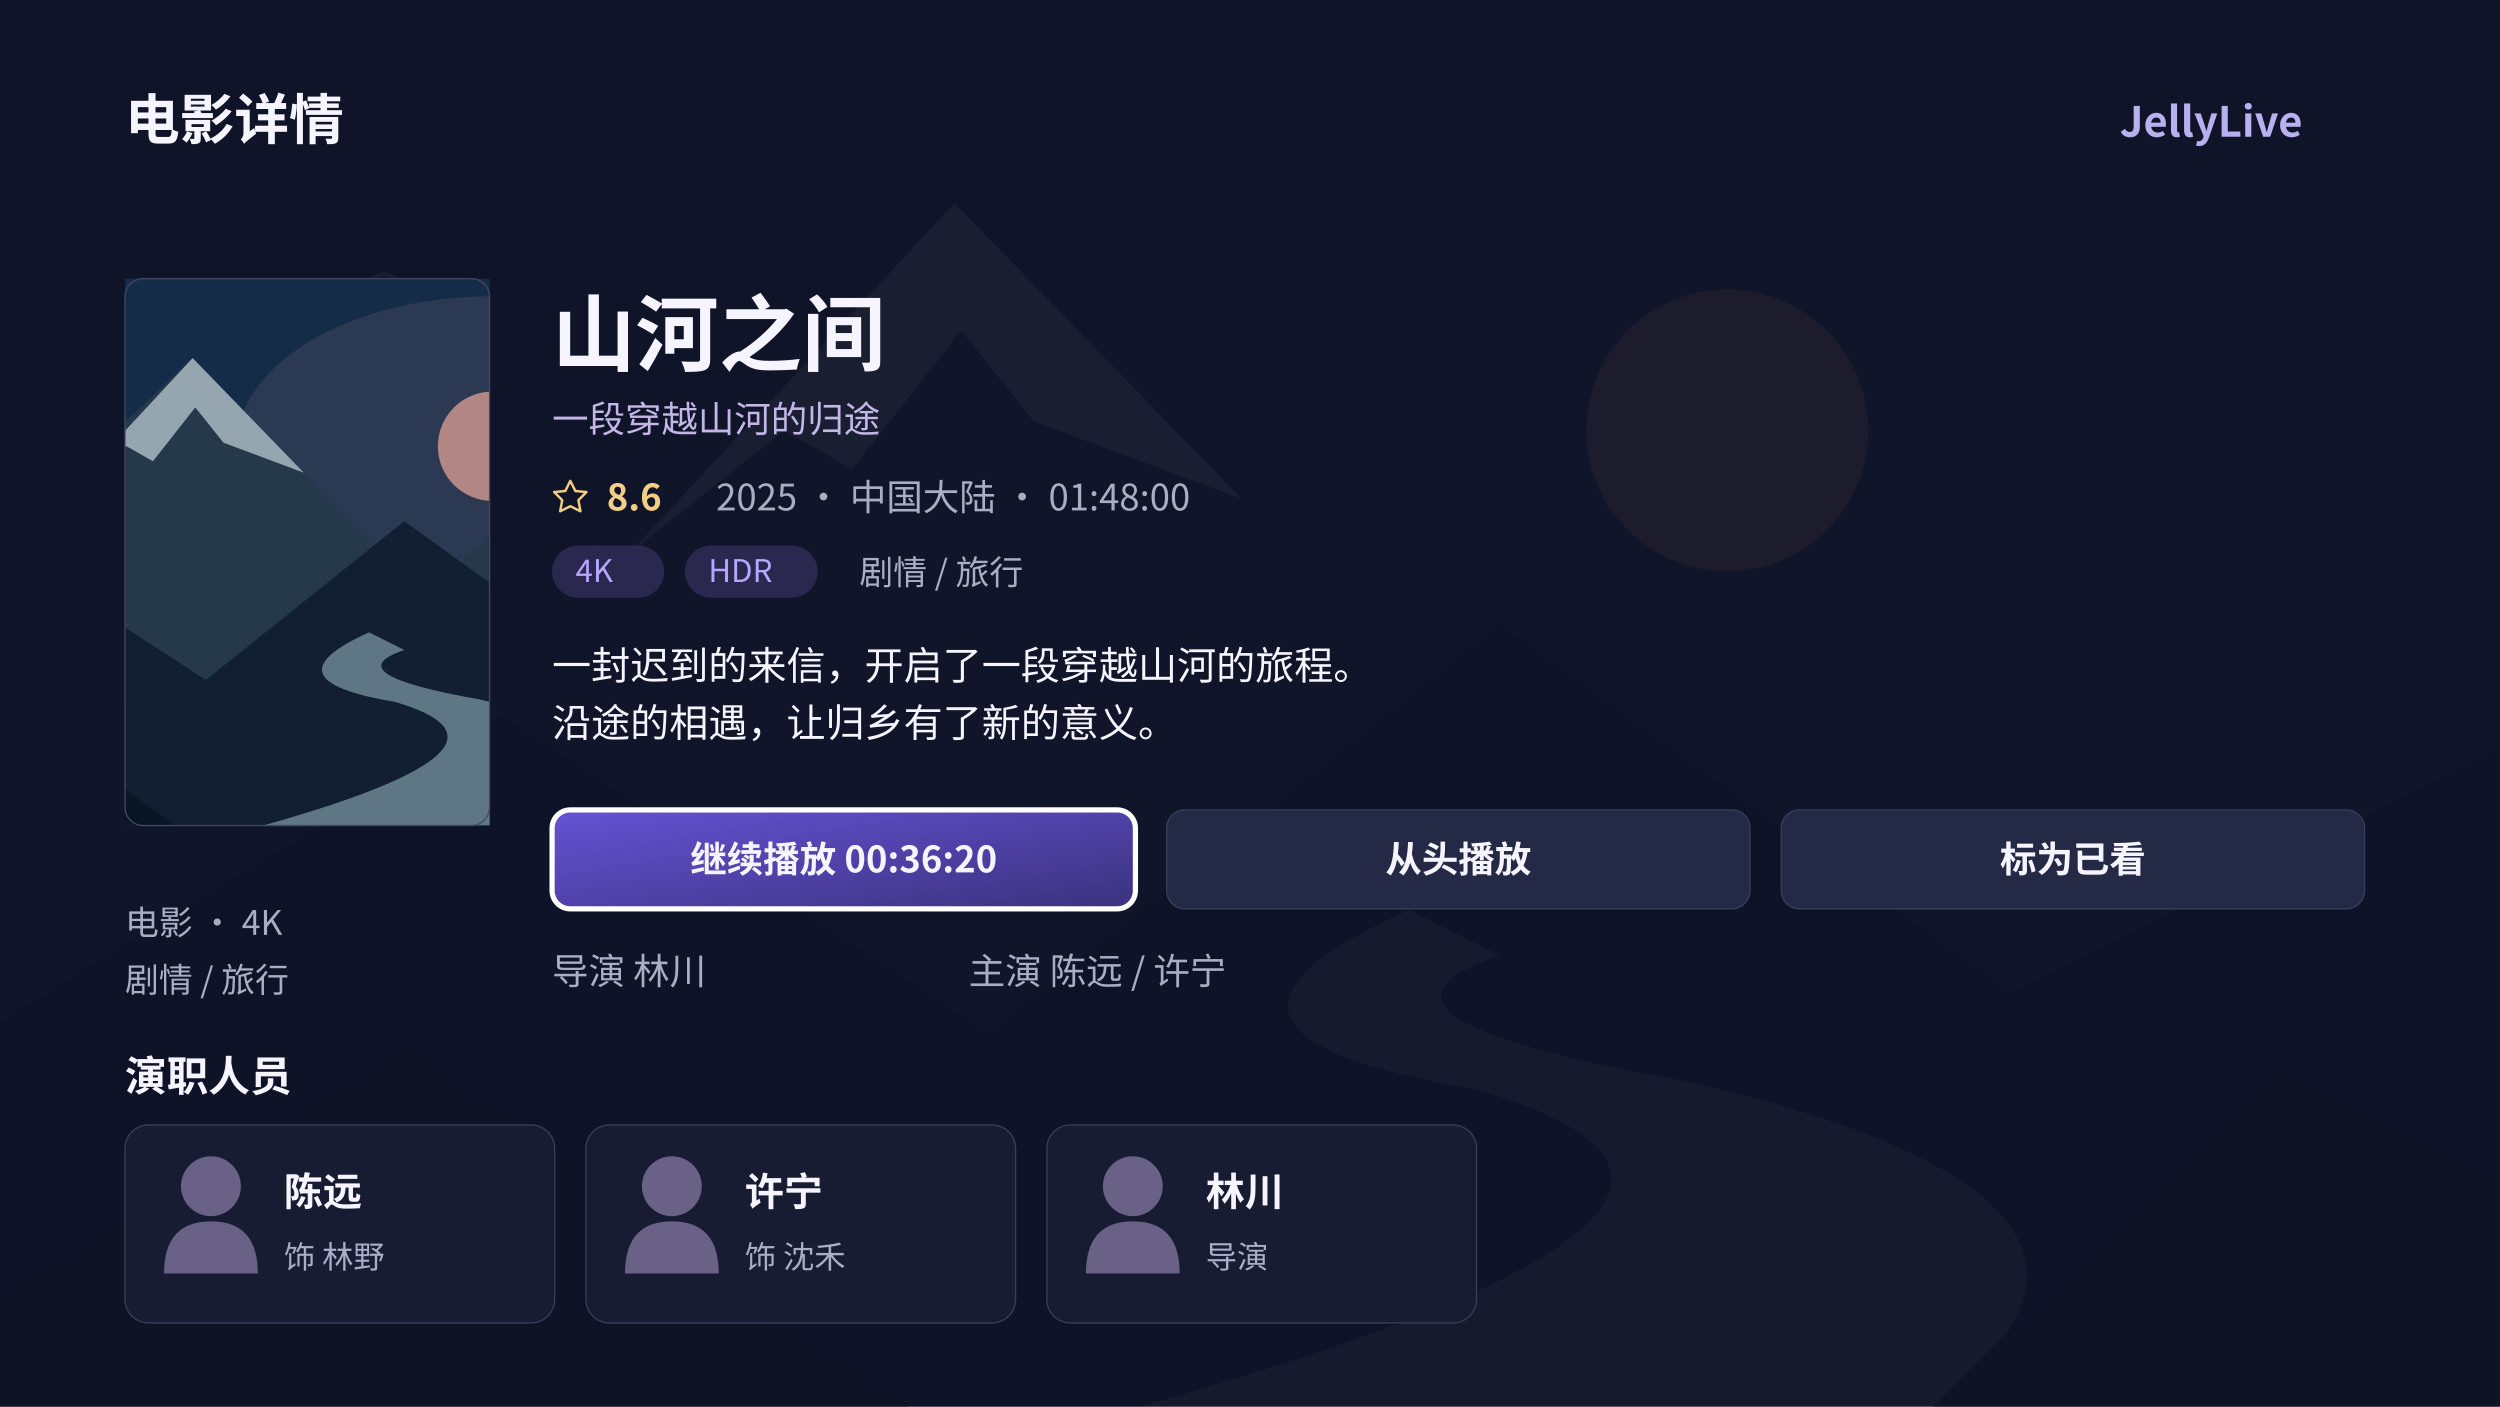
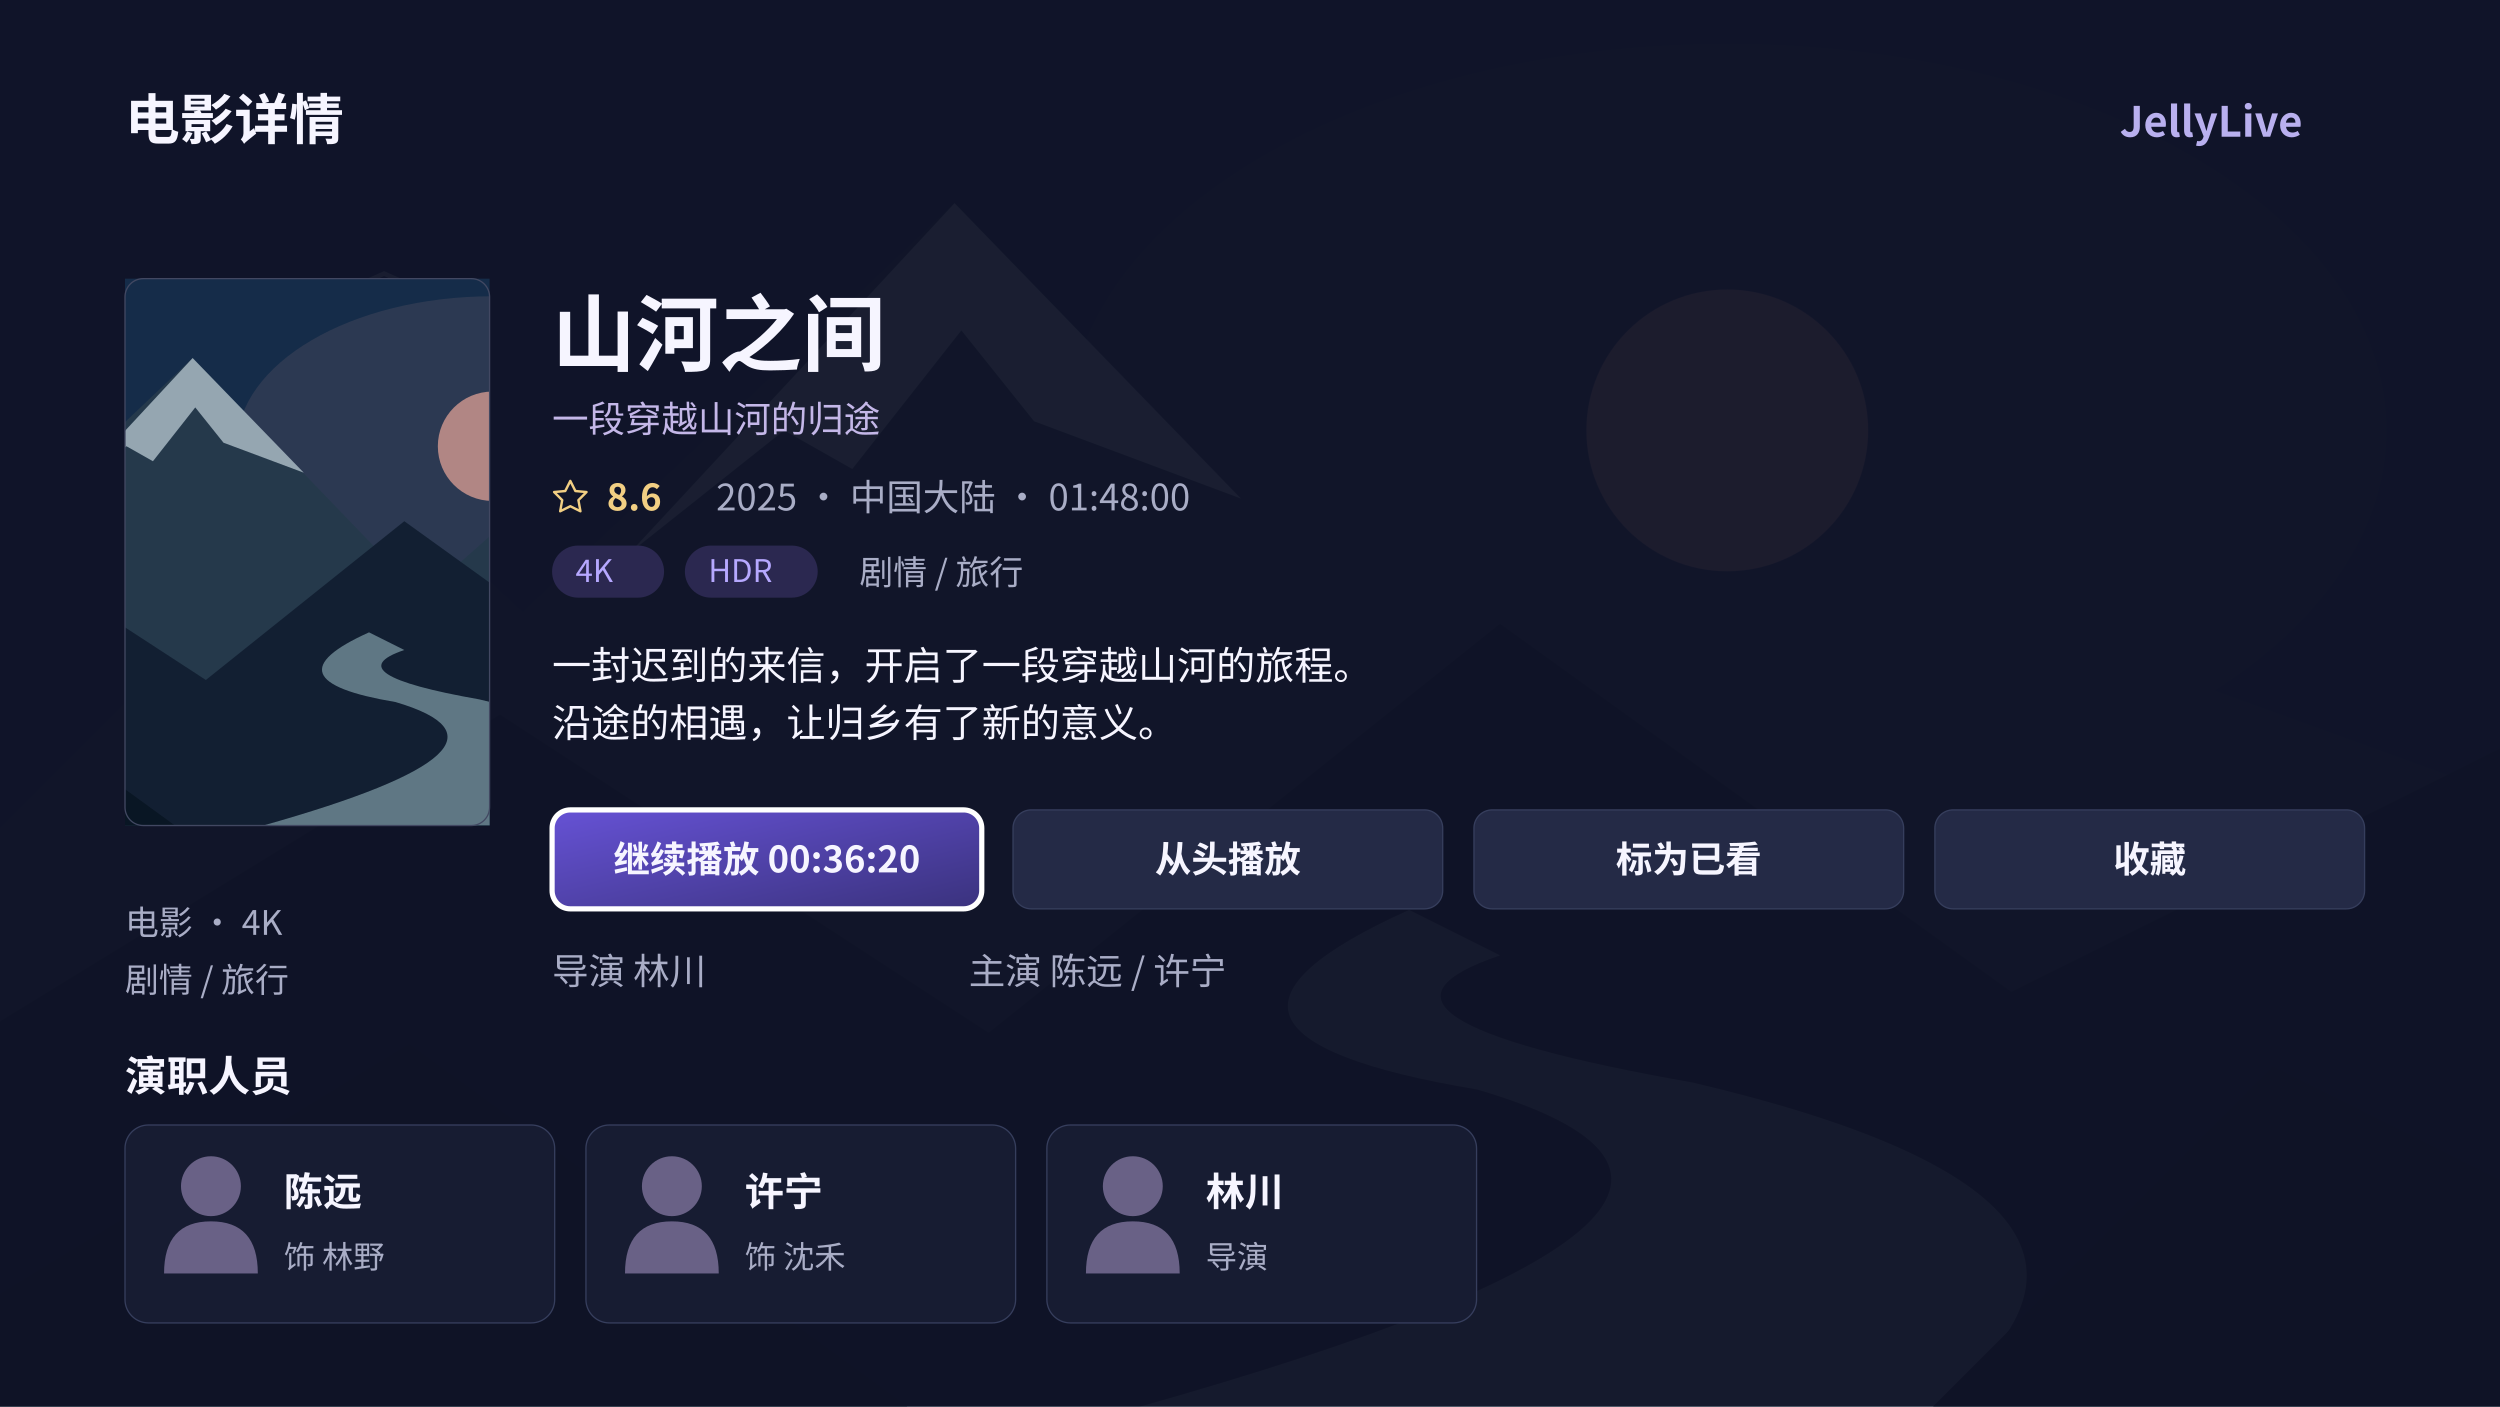
<svg xmlns="http://www.w3.org/2000/svg" width="1920" height="1080" viewBox="0 0 1920 1080" role="img" aria-labelledby="title desc">
  <defs>
    <linearGradient id="bg" x2="1" y2="1">
      <stop stop-color="#101326" />
      <stop offset="1" stop-color="#080c18" />
    </linearGradient>
    <linearGradient id="purple" x2="1" y2="1">
      <stop stop-color="#6652d5" />
      <stop offset="1" stop-color="#3a327d" />
    </linearGradient>
  </defs>
  <g font-family="Noto Sans CJK SC, Microsoft YaHei, sans-serif">
    <rect width="1920" height="1080" fill="url(#bg)" />
    <svg x="0" y="0" width="1920" height="1080" viewBox="0 0 1100 620" preserveAspectRatio="xMidYMid slice">
      <rect width="1100" height="620" fill="#152c49" />
      <ellipse cx="760" cy="190" rx="290" ry="170" fill="#b18684" opacity=".15" />
      <circle cx="760" cy="190" r="62" fill="#b18684" />
      <path d="M0 365 L160 205 L230 270 L420 90 L680 360 L810 245 L1100 350 V620 H0Z" fill="#25394b" />
      <path d="M277 244 L420 90 L546 220 L455 186 L423 146 L375 207 L345 190Z" fill="#c4d4dd" opacity=".7" />
      <path d="M0 450 L220 315 L435 455 L660 275 L885 437 L1100 330 V620 H0Z" fill="#121f32" />
      <path d="M620 401 Q500 455 650 480 Q820 530 500 620 H850 Q970 530 745 477 Q580 448 660 421Z" fill="#93b3bb" opacity=".6" />
      <path d="M0 570 L180 460 L400 620 H0Z M850 620 L1000 470 L1100 520 V620Z" fill="#091624" />
      <path d="M125 142 l12 -5 l11 5 M160 125 l9 -4 l9 4" fill="none" stroke="#dae1e7" stroke-width="2" opacity=".6" />
    </svg>
    <rect x="0" y="0" width="1920" height="1080" rx="0" fill="#101326" fill-opacity="0.92" stroke="none" stroke-width="1" />
    <text x="96" y="107" fill="#f6f5ff" font-size="42" font-weight="650">电影详情</text>
    <text x="1628" y="105" fill="#b9b0ef" font-size="32" font-weight="600">JellyLive</text>
    <svg x="96" y="214" width="280" height="420.0" viewBox="0 0 1100 620" preserveAspectRatio="xMidYMid slice">
      <rect width="1100" height="620" fill="#152c49" />
      <ellipse cx="760" cy="190" rx="290" ry="170" fill="#b18684" opacity=".15" />
      <circle cx="760" cy="190" r="62" fill="#b18684" />
      <path d="M0 365 L160 205 L230 270 L420 90 L680 360 L810 245 L1100 350 V620 H0Z" fill="#25394b" />
      <path d="M277 244 L420 90 L546 220 L455 186 L423 146 L375 207 L345 190Z" fill="#c4d4dd" opacity=".7" />
      <path d="M0 450 L220 315 L435 455 L660 275 L885 437 L1100 330 V620 H0Z" fill="#121f32" />
      <path d="M620 401 Q500 455 650 480 Q820 530 500 620 H850 Q970 530 745 477 Q580 448 660 421Z" fill="#93b3bb" opacity=".6" />
      <path d="M0 570 L180 460 L400 620 H0Z M850 620 L1000 470 L1100 520 V620Z" fill="#091624" />
      <path d="M125 142 l12 -5 l11 5 M160 125 l9 -4 l9 4" fill="none" stroke="#dae1e7" stroke-width="2" opacity=".6" />
    </svg>
    <rect x="96" y="214" width="280" height="420.0" rx="14" fill="none" stroke="#424862" stroke-width="1" />
    <text x="424" y="280" fill="#f6f5ff" font-size="64" font-weight="700">山河之间</text>
    <text x="424" y="332" fill="#c4b7e8" font-size="28" font-weight="400">一段穿越山河的归途</text>
    <g transform="translate(424 367) scale(0.7777778)">
      <path d="M18 3 L23 13 L34 14 L26 22 L28 33 L18 28 L8 33 L10 22 L2 14 L13 13 Z" fill="none" stroke="#f2cf83" stroke-width="2.4" stroke-linecap="round" stroke-linejoin="round" />
    </g>
    <text x="466" y="392" fill="#f2cf83" font-size="28" font-weight="600">8.6</text>
    <text x="550" y="392" fill="#a9adc6" font-size="28" font-weight="400">2025 · 中国大陆 · 01:48:00</text>
    <rect x="424" y="419" width="86" height="40" rx="20" fill="#2b2850" stroke="none" stroke-width="1" />
    <text x="442" y="447" fill="#b6a8ff" font-size="24" font-weight="400">4K</text>
    <rect x="526" y="419" width="102" height="40" rx="20" fill="#2b2850" stroke="none" stroke-width="1" />
    <text x="544" y="447" fill="#b6a8ff" font-size="24" font-weight="400">HDR</text>
    <text x="660" y="449" fill="#a9adc6" font-size="26" font-weight="400">剧情 / 旅行</text>
    <text x="424" y="522" fill="#f6f5ff" font-size="30" font-weight="400">一封迟到的来信，开启了一段穿越山河的旅程。</text>
    <text x="424" y="566" fill="#f6f5ff" font-size="30" font-weight="400">沿途的相遇，让归乡有了新的意义。</text>
-     <rect x="424" y="622" width="448" height="76" rx="14" fill="url(#purple)" stroke="#ffffff" stroke-width="4" />
-     <text x="648.0" y="670.0" text-anchor="middle" fill="#f6f5ff" font-size="28" font-weight="600">继续播放 00:36:20</text>
-     <rect x="896" y="622" width="448" height="76" rx="14" fill="#242a46" stroke="#363e5d" stroke-width="1" />
-     <text x="1120.0" y="670.0" text-anchor="middle" fill="#f6f5ff" font-size="28" font-weight="600">从头播放</text>
-     <rect x="1368" y="622" width="448" height="76" rx="14" fill="#242a46" stroke="#363e5d" stroke-width="1" />
-     <text x="1592.0" y="670.0" text-anchor="middle" fill="#f6f5ff" font-size="28" font-weight="600">标为已看</text>
+     <rect x="424" y="622" width="330" height="76" rx="14" fill="url(#purple)" stroke="#ffffff" stroke-width="4" />
+     <text x="589.0" y="670.0" text-anchor="middle" fill="#f6f5ff" font-size="28" font-weight="600">继续播放 00:36:20</text>
+     <rect x="778" y="622" width="330" height="76" rx="14" fill="#242a46" stroke="#363e5d" stroke-width="1" />
+     <text x="943.0" y="670.0" text-anchor="middle" fill="#f6f5ff" font-size="28" font-weight="600">从头播放</text>
+     <rect x="1132" y="622" width="330" height="76" rx="14" fill="#242a46" stroke="#363e5d" stroke-width="1" />
+     <text x="1297.0" y="670.0" text-anchor="middle" fill="#f6f5ff" font-size="28" font-weight="600">标为已看</text>
+     <rect x="1486" y="622" width="330" height="76" rx="14" fill="#242a46" stroke="#363e5d" stroke-width="1" />
+     <text x="1651.0" y="670.0" text-anchor="middle" fill="#f6f5ff" font-size="28" font-weight="600">收藏</text>
    <text x="96" y="718" fill="#a9adc6" font-size="26" font-weight="400">电影 · 4K</text>
    <text x="96" y="762" fill="#a9adc6" font-size="26" font-weight="400">剧情 / 旅行</text>
    <text x="424" y="756" fill="#a9adc6" font-size="28" font-weight="400">导演  林川</text>
    <text x="744" y="756" fill="#a9adc6" font-size="28" font-weight="400">主演  陈远 / 许宁</text>
    <text x="96" y="838" fill="#f6f5ff" font-size="32" font-weight="600">演职人员</text>
    <rect x="96" y="864" width="330" height="152" rx="18" fill="#171c32" stroke="#363e5d" stroke-width="1" />
    <circle cx="162" cy="911" r="23" fill="#696186" />
    <path d="M126 978 Q126 938 162 938 Q198 938 198 978" fill="#696186" />
    <text x="218" y="926" fill="#f6f5ff" font-size="30" font-weight="600">陈远</text>
    <text x="218" y="974" fill="#a9adc6" font-size="24" font-weight="400">饰 林野</text>
    <rect x="450" y="864" width="330" height="152" rx="18" fill="#171c32" stroke="#363e5d" stroke-width="1" />
    <circle cx="516" cy="911" r="23" fill="#696186" />
    <path d="M480 978 Q480 938 516 938 Q552 938 552 978" fill="#696186" />
    <text x="572" y="926" fill="#f6f5ff" font-size="30" font-weight="600">许宁</text>
    <text x="572" y="974" fill="#a9adc6" font-size="24" font-weight="400">饰 沈禾</text>
    <rect x="804" y="864" width="330" height="152" rx="18" fill="#171c32" stroke="#363e5d" stroke-width="1" />
    <circle cx="870" cy="911" r="23" fill="#696186" />
    <path d="M834 978 Q834 938 870 938 Q906 938 906 978" fill="#696186" />
    <text x="926" y="926" fill="#f6f5ff" font-size="30" font-weight="600">林川</text>
    <text x="926" y="974" fill="#a9adc6" font-size="24" font-weight="400">导演</text>
  </g>
</svg>
